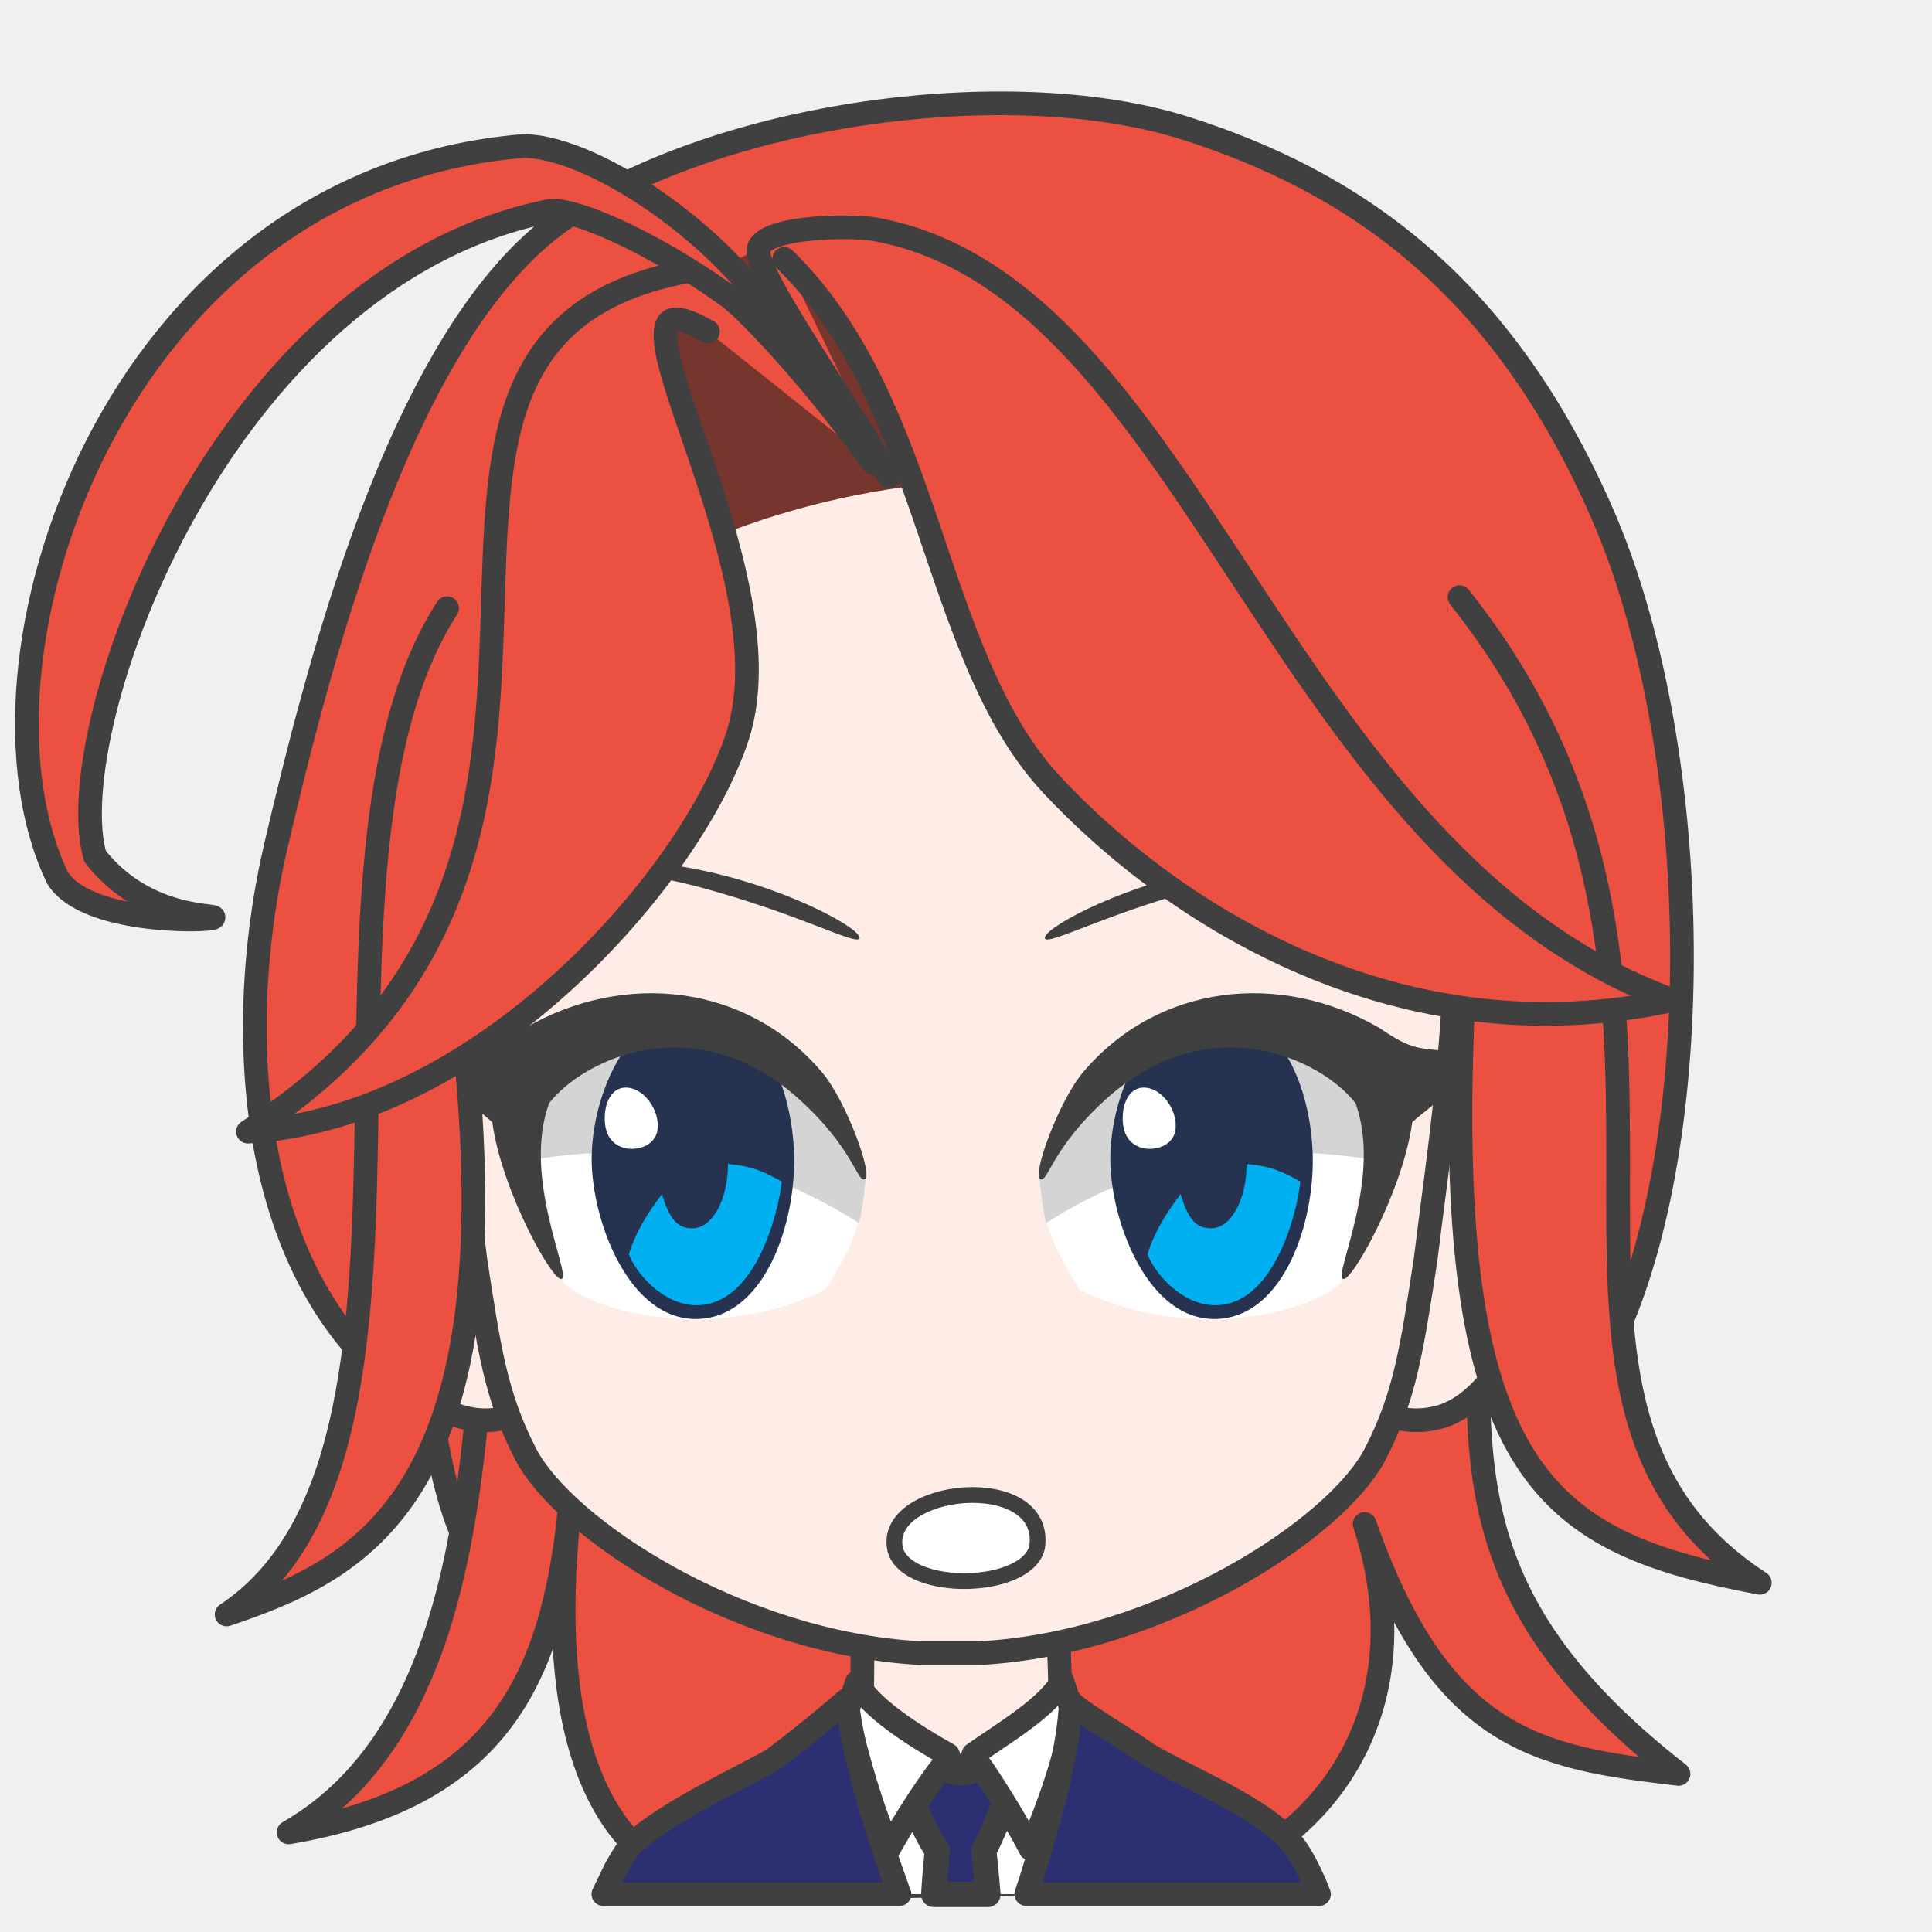
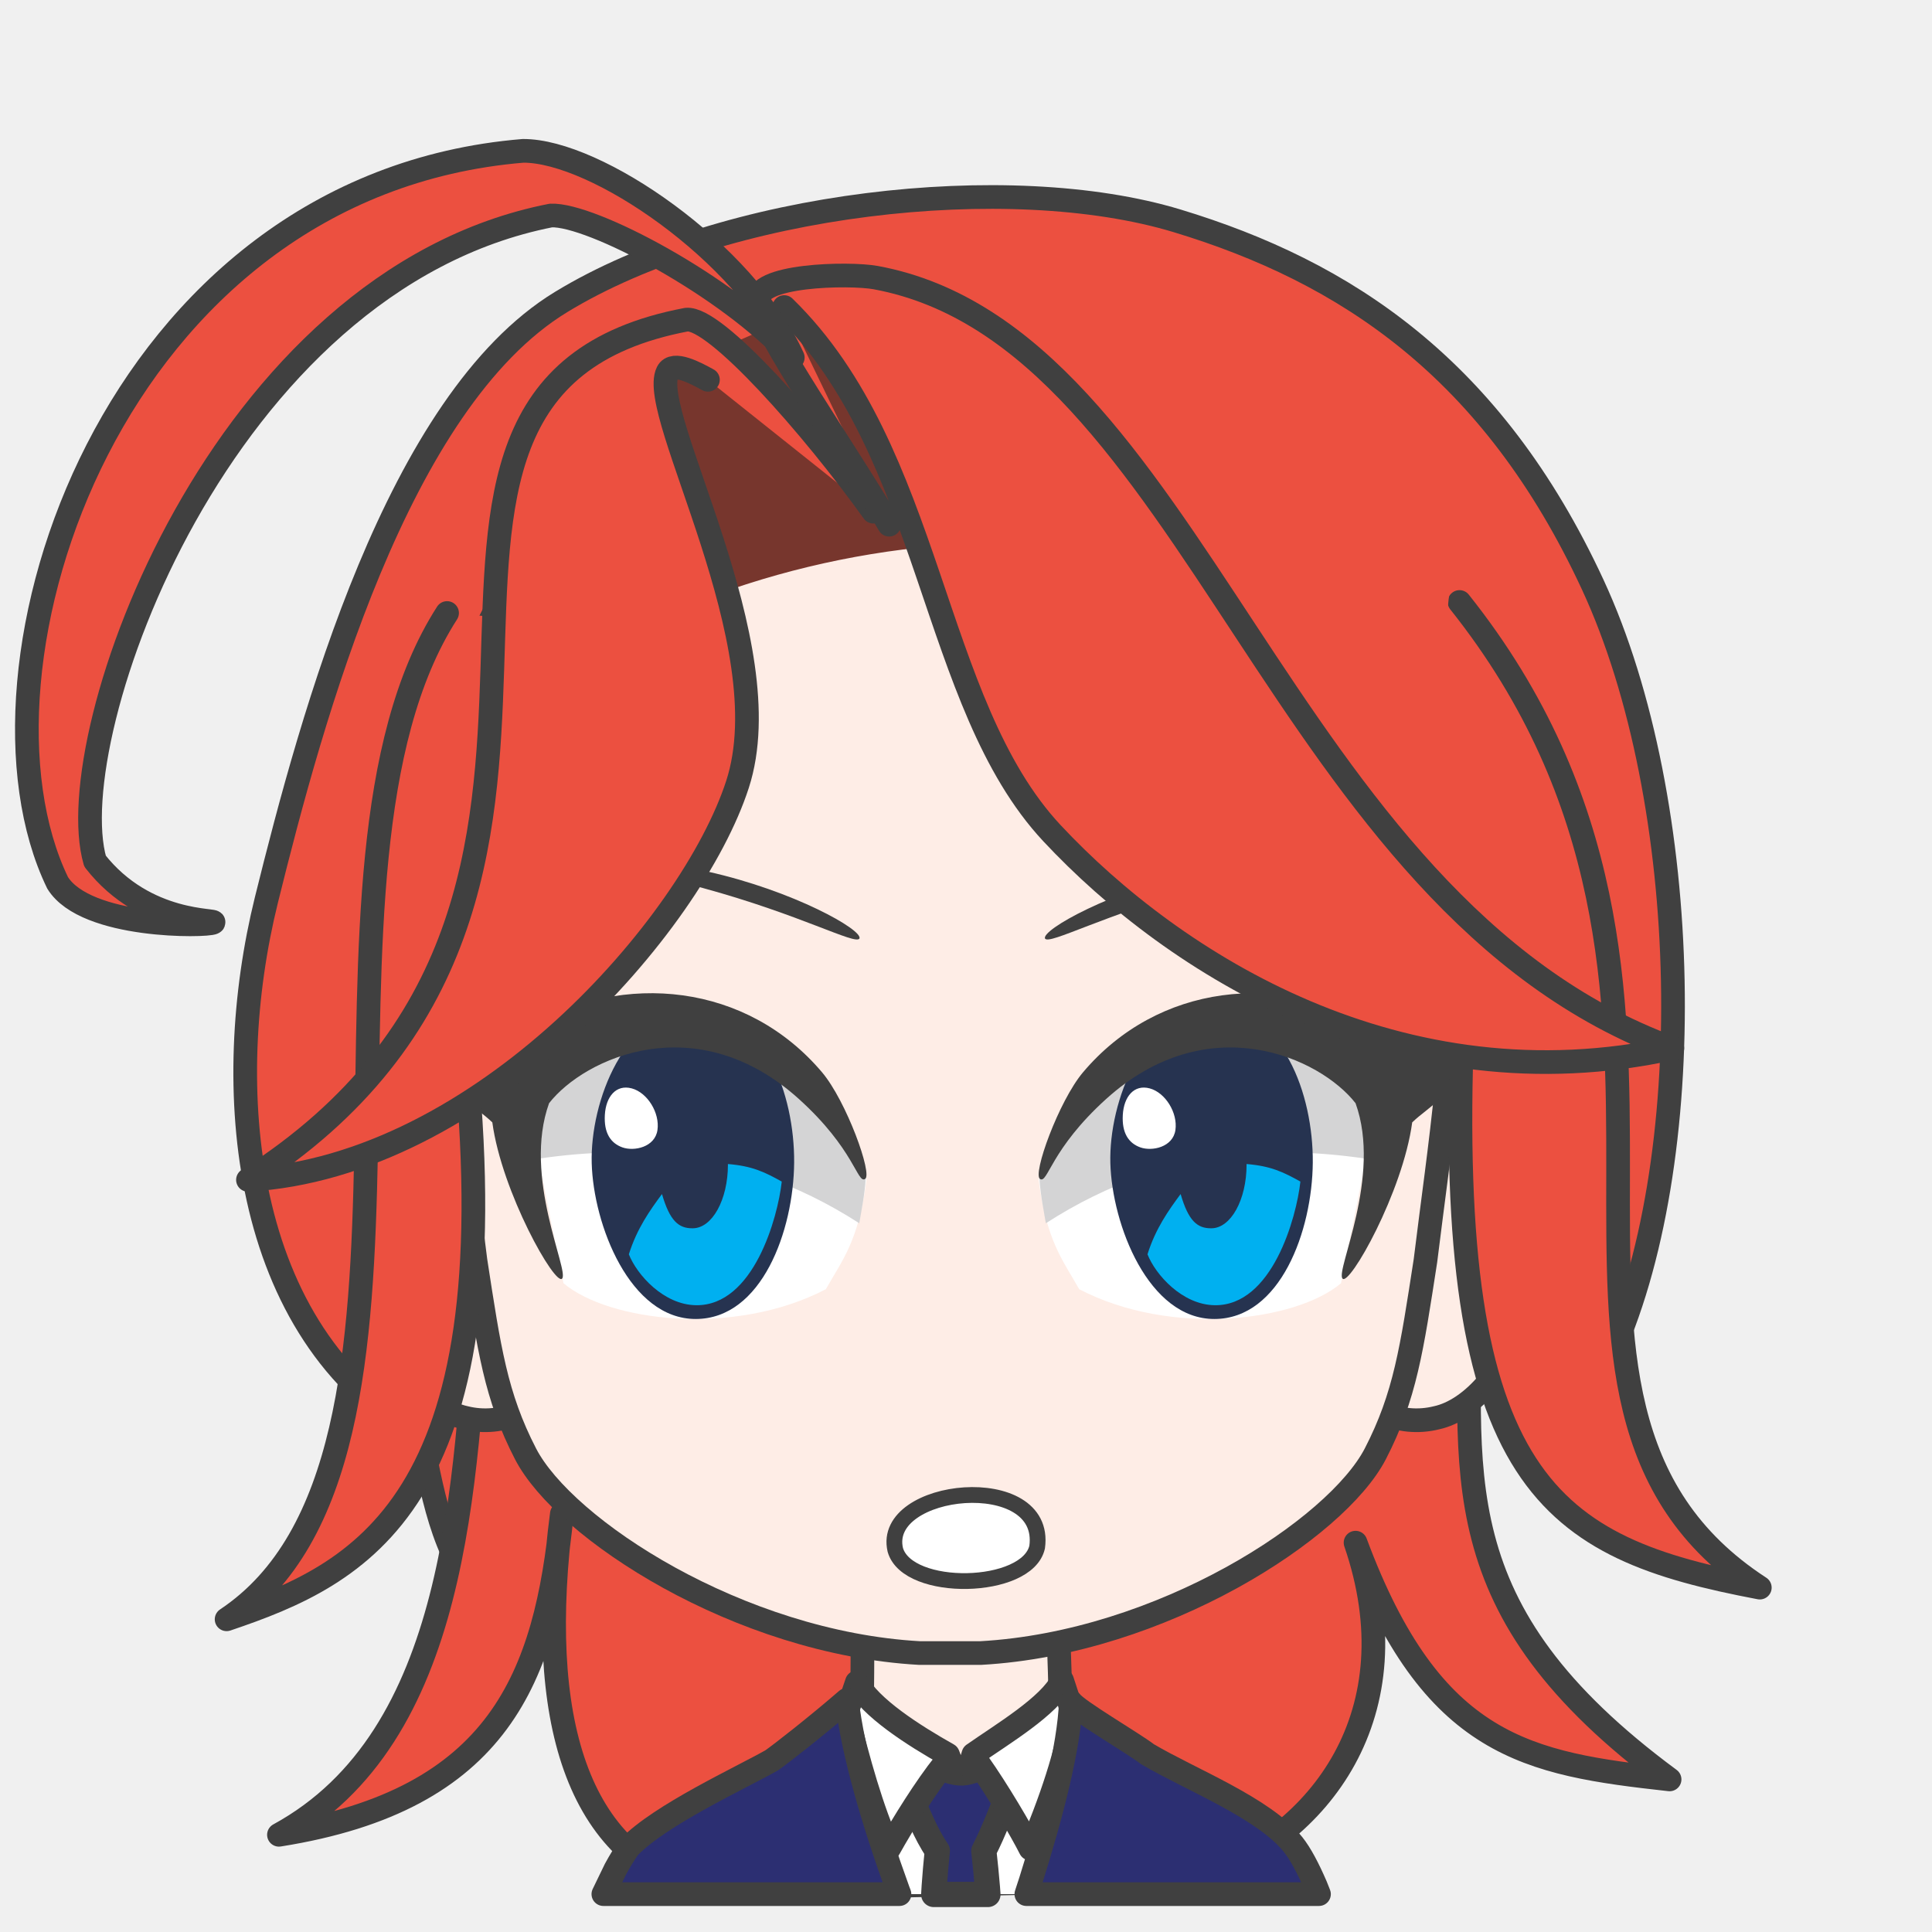
<svg xmlns="http://www.w3.org/2000/svg" width="2805" height="2805" xml:space="preserve" overflow="hidden">
  <g transform="translate(-833 -4294)">
-     <path d="M1555.84 6599C1495.97 6540.77 1477.1 6449.1 1458.23 6340.69 1194.05 6184.6 1167.37 5804.26 1233.74 5521.18 1300.11 5238.1 1423.75 4758.03 1661.25 4605.03 1898.75 4452.03 2311.29 4402.48 2555.3 4480.53 2799.32 4558.58 3012.74 4706 3158.5 5038.02 3304.25 5370.04 3315.32 5926.91 3179.97 6229.2L1723.72 6370.43 1555.84 6599Z" stroke="#404040" stroke-width="34.375" stroke-linecap="round" stroke-linejoin="round" stroke-miterlimit="10" fill="#EC5040" fill-rule="evenodd" />
-     <path d="M1869.73 7039C1683.5 6990.29 1623.68 6775.59 1662.53 6462.48 1639.25 6711.65 1572.81 6900.59 1252 6954.4 1512.65 6804.26 1522.02 6416.16 1542.17 6114.72L2982.15 6093C2979.95 6401.77 2934.59 6607.72 3270 6869.49 3065.17 6845.47 2925.09 6821.45 2814.3 6506.6 2898.87 6766.69 2764.52 6957.73 2582.39 7022.46L1869.73 7039Z" stroke="#404040" stroke-width="34.375" stroke-linecap="round" stroke-linejoin="round" stroke-miterlimit="10" fill="#EC5040" fill-rule="evenodd" />
+     <path d="M1542.01 6622C1482.11 6566.83 1463.24 6479.96 1444.36 6377.24 1180.05 6229.33 1153.36 5868.94 1219.76 5600.7 1286.16 5332.46 1409.85 4877.57 1647.47 4732.59 1885.09 4587.61 2297.83 4540.66 2541.96 4614.61 2786.09 4688.57 2999.62 4828.26 3145.44 5142.87 3291.27 5457.48 3302.34 5985.15 3166.93 6271.59L1709.97 6405.41 1542.01 6622Z" stroke="#404040" stroke-width="34.375" stroke-linecap="round" stroke-linejoin="round" stroke-miterlimit="10" fill="#EC5040" fill-rule="evenodd" />
+     <path d="M1856.03 7038C1669.71 6991.86 1609.87 6788.51 1648.73 6491.96 1625.44 6727.95 1558.97 6906.91 1238 6957.87 1498.78 6815.66 1508.15 6448.08 1528.32 6162.58L2969.01 6142C2966.81 6434.45 2921.42 6629.52 3257 6877.45 3052.07 6854.7 2911.92 6831.95 2801.08 6533.74 2885.68 6780.08 2751.27 6961.03 2569.05 7022.33L1856.03 7038Z" stroke="#404040" stroke-width="34.375" stroke-linecap="round" stroke-linejoin="round" stroke-miterlimit="10" fill="#EC5040" fill-rule="evenodd" />
    <path d="M100.9 0C99.046 79.836 97.097 90.206 97.882 152.664 84.148 154.529 27.893 183.216 0 194.001 30.409 293.966 148.978 378.981 237.667 377.992 326.357 377.003 450.271 272.575 479 193.223L385.085 152.667C385.87 90.208 383.919 77.408 385.324 2.429L100.9 0Z" stroke="#404040" stroke-width="34.375" stroke-linecap="round" stroke-linejoin="round" stroke-miterlimit="10" fill="#FEEDE6" fill-rule="evenodd" transform="matrix(-1 0 0 1 2470 6639)" />
    <path d="M2379 6773C2371.12 6869.48 2365.9 6951.42 2355.17 7032.44L2353.16 7044 2108.8 7044 2104.69 7028.41C2085.35 6949.03 2072.65 6870.15 2063 6774.73L2207.99 6854.13 2231.36 6905.92 2250.48 6851.83Z" fill="#FFFFFF" fill-rule="evenodd" />
    <path d="M2302.5 6823.5 2299.9 6892.03C2287.06 6921.77 2276.63 6951.51 2261.36 6981.26 2263.5 7000.16 2265.19 7017.84 2266.59 7034.72L2267.3 7044.5 2188.68 7044.5 2189.34 7033.1C2190.5 7016.6 2191.95 6999.41 2193.85 6981.02 2175.23 6953.62 2166.3 6926.21 2152.53 6898.81L2151.5 6830.63C2161.5 6841.7 2204.96 6869.28 2230.13 6868.09 2255.29 6866.91 2288.52 6840.68 2302.5 6823.5Z" stroke="#404040" stroke-width="36.667" stroke-linecap="round" stroke-linejoin="round" stroke-miterlimit="10" fill="#2C2F72" fill-rule="evenodd" />
    <path d="M2077.07 6736.49C2095.79 6772.8 2158.98 6813.33 2209.32 6841.62L2215.53 6857.63 2204.13 6854.65C2176.88 6888.67 2143.82 6941.84 2124 6977.39 2098.73 6921.89 2078.75 6849.52 2062 6780.99L2077.07 6736.49ZM2375.07 6734 2390 6779.59C2385.68 6830.7 2355.93 6917 2328.99 6978 2315.61 6951.4 2281.02 6892.69 2253.34 6853.61L2241.31 6857.63 2246.21 6841.07C2288.58 6811.38 2356.56 6771.14 2375.07 6734Z" stroke="#404040" stroke-width="34.375" stroke-linecap="round" stroke-linejoin="round" stroke-miterlimit="10" fill="#FFFFFF" fill-rule="evenodd" />
    <path d="M360.257 2.64C351.193 15.603 270.78 62.144 248.996 78.862 186.77 115.641 80.312 156.728 37.62 210.019 26.948 223.342 15.861 244.346 4.77 270.024L0 282 424.878 282 418.476 262.397C388.156 166.036 362.993 69.528 360.257 2.64ZM685.525 0C676.986 76.713 646.426 179.472 611.045 276.831L609.081 282 1039 282 1021.48 245.832C1015.16 234.165 1008.58 223.409 1001.69 213.779 955.871 166.667 839.865 113.37 794.529 87.734 779.496 77.089 729.559 38.118 685.525 0Z" stroke="#404040" stroke-width="34.375" stroke-linecap="round" stroke-linejoin="round" stroke-miterlimit="10" fill="#2C2F72" fill-rule="evenodd" transform="matrix(-1 0 0 1 2748 6762)" />
    <path d="M1590.28 0.036C1578.74 0.301 1556.37 0.199 1540.19 10.041L157.421 11.887C140.36 2.046 125.279 0.883 112.671 0.036 41.656-2.084-18.587 90.548 5.331 200.504 32.888 330.583 98.798 389.139 146.094 399.354 172.595 406.083 202.149 403.542 224.36 391.368L1478.55 391.368C1500.77 403.542 1530.33 406.083 1556.84 399.354 1604.16 389.139 1670.1 330.583 1697.67 200.504 1721.59 90.548 1661.33-2.084 1590.28 0.036Z" stroke="#404040" stroke-width="34.375" stroke-linecap="round" stroke-linejoin="round" stroke-miterlimit="10" fill="#FEEDE6" fill-rule="evenodd" transform="matrix(-1 0 0 1 3065 5953)" />
    <path d="M1474 666.291C1471.86 440.308 1415.73 7.5 731.293 0 77.289 2.901-1.423 444.265 0.019 666.291 0.542 939.615 26.781 1089.24 47.443 1258.4 67.278 1386.53 76.88 1454.95 120.233 1538.78 176.537 1647.65 430.308 1813.3 693.203 1828L782.016 1828C1044.46 1813.3 1297.79 1647.65 1353.99 1538.78 1397.27 1454.95 1406.86 1386.53 1426.66 1258.4 1447.28 1089.24 1473.48 939.615 1474 666.291Z" stroke="#404040" stroke-width="34.375" stroke-linecap="round" stroke-linejoin="round" stroke-miterlimit="10" fill="#FEEDE6" fill-rule="evenodd" transform="matrix(-1 0 0 1 2950 4866)" />
    <path d="M2570.4 5559.48C2694.49 5531.87 2857.5 5533.66 2858 5543.86 2858.51 5551.7 2719.76 5544.44 2577.58 5583.27 2435.4 5622.1 2356.51 5666.15 2350.24 5656.71 2344.37 5644.39 2446.3 5587.1 2570.4 5559.48Z" fill="#404040" fill-rule="evenodd" />
    <path d="M2341 6007.25C2391.56 5789.01 2661.84 5653.03 2833 5892.39L2779.98 6157.06C2714.61 6212.5 2532.94 6235.29 2399.85 6165.74 2375.64 6122.83 2352.63 6096.14 2341 6007.25Z" fill="#FFFFFF" fill-rule="evenodd" />
    <path d="M2351.43 6070C2537.17 5950.19 2713.1 5958.8 2838.12 5979.67 2842.72 5935.84 2843.03 5891.36 2829.82 5844.5 2706.11 5743.68 2458.91 5674.4 2342 6003.85 2343.77 6030.48 2348.29 6051.01 2351.43 6070Z" fill="#D4D4D5" fill-rule="evenodd" />
    <path d="M2445.08 5982.74C2442.65 5893.52 2493.14 5759.15 2594.36 5759 2695.59 5758.85 2739.75 5883.14 2738.99 5981.83 2738.23 6080.52 2692.07 6208.85 2596.18 6209 2500.29 6209.15 2447.52 6071.95 2445.08 5982.74Z" fill="#263350" fill-rule="evenodd" />
    <path d="M2642.76 5984C2677.95 5986.89 2695.62 5995.38 2721 6009.48 2715.31 6061.75 2679.98 6189.92 2596.73 6189 2549.47 6188.47 2510.66 6144.67 2499 6115.08 2510.83 6077.51 2529.67 6051.15 2547.1 6027.59 2558.47 6066.6 2571.24 6077.56 2591.71 6077.31 2619.96 6077.31 2642.86 6035.93 2642.86 5984.87 2642.82 5984.58 2642.79 5984.29 2642.76 5984Z" fill="#00B0F0" fill-rule="evenodd" />
    <path d="M2463.16 5912.6C2464.7 5886.22 2479.41 5868.09 2502.18 5874.18 2524.94 5880.28 2543.13 5909.64 2539.55 5934.62 2535.97 5959.6 2505.66 5965.94 2488.63 5959.84 2471.6 5953.75 2461.61 5938.98 2463.16 5912.6Z" fill="#FFFFFF" fill-rule="evenodd" />
    <path d="M2343.12 6005.75C2354.27 6012.63 2358.53 5962.35 2438.97 5889.58 2587.21 5755.5 2749.52 5829.64 2801.08 5895.7 2839.65 6002.55 2771.65 6138.82 2782.16 6150.29 2791.98 6162.1 2869.68 6024.95 2883.33 5923.55 2908.84 5898.79 2942.48 5887.56 2960 5821.68 2889.05 5815.87 2885.47 5819.88 2835.6 5786.38 2691.38 5702.79 2513.86 5722.53 2405.49 5850.71 2370.1 5892.57 2331.45 5999.79 2343.12 6005.75Z" fill="#404040" fill-rule="evenodd" />
    <path d="M220.395 22.485C344.488-5.131 507.501-3.34 507.999 6.863 508.512 14.699 369.764 7.444 227.583 46.272 85.401 85.1 6.51 129.145 0.241 119.708-5.629 107.392 96.303 50.102 220.395 22.485Z" fill="#404040" fill-rule="evenodd" transform="matrix(-1 0 0 1 2081 5537)" />
    <path d="M0 241.245C50.659 23.009 321.492-112.965 493 126.389L439.867 391.057C374.368 446.498 192.333 469.292 58.967 399.743 34.709 356.83 11.65 330.142 0 241.245Z" fill="#FFFFFF" fill-rule="evenodd" transform="matrix(-1 0 0 1 2091 5766)" />
    <path d="M9.449 309C195.558 189.194 371.849 197.797 497.115 218.667 501.725 174.838 502.035 130.357 488.798 83.499 364.837-17.316 117.142-86.605 0 242.847 1.77 269.483 6.299 290.006 9.449 309Z" fill="#D4D4D5" fill-rule="evenodd" transform="matrix(-1 0 0 1 2090 5761)" />
    <path d="M1692.08 5982.74C1689.65 5893.52 1740.14 5759.15 1841.36 5759 1942.59 5758.85 1986.75 5883.14 1985.99 5981.83 1985.23 6080.52 1939.07 6208.85 1843.18 6209 1747.29 6209.15 1694.52 6071.95 1692.08 5982.74Z" fill="#263350" fill-rule="evenodd" />
    <path d="M1889.76 5984C1924.95 5986.89 1942.62 5995.38 1968 6009.48 1962.31 6061.75 1926.98 6189.92 1843.72 6189 1796.47 6188.47 1757.66 6144.67 1746 6115.08 1757.83 6077.51 1776.67 6051.15 1794.1 6027.59 1805.47 6066.6 1818.24 6077.56 1838.71 6077.31 1866.96 6077.31 1889.86 6035.93 1889.86 5984.87 1889.82 5984.58 1889.79 5984.29 1889.76 5984Z" fill="#00B0F0" fill-rule="evenodd" />
    <path d="M1711.16 5912.6C1712.7 5886.22 1727.41 5868.09 1750.18 5874.18 1772.94 5880.28 1791.13 5909.64 1787.55 5934.62 1783.97 5959.6 1753.66 5965.94 1736.63 5959.84 1719.6 5953.75 1709.61 5938.98 1711.16 5912.6Z" fill="#FFFFFF" fill-rule="evenodd" />
    <path d="M2.125 269.746C13.292 276.628 17.555 226.346 98.13 153.582 246.608 19.496 409.176 93.639 460.82 159.705 499.458 266.55 431.346 402.825 441.869 414.286 451.711 426.099 529.538 288.95 543.201 187.554 568.76 162.786 602.454 151.557 620 85.681 548.934 79.872 545.346 83.883 495.399 50.383 350.945-33.206 173.137-13.467 64.594 114.708 29.145 156.568-9.561 263.79 2.125 269.746Z" fill="#404040" fill-rule="evenodd" transform="matrix(-1 0 0 1 2091 5736)" />
-     <path d="M1482.09 5177C1240.72 5552.47 1516.57 6401.94 1162 6638 1354.77 6572.92 1571.4 6471.24 1509.51 5829.13 1569.03 5693.88 1764.42 5206.04 1764 5200.13" stroke="#404040" stroke-width="34.375" stroke-linecap="round" stroke-linejoin="round" stroke-miterlimit="10" fill="#EC5040" fill-rule="evenodd" />
-     <path d="M2956.25 5774.62C2929.98 6444.09 3084.36 6534.37 3388 6592 2966.97 6318.1 3405.74 5730.79 2952 5161" stroke="#404040" stroke-width="34.375" stroke-linecap="round" stroke-linejoin="round" stroke-miterlimit="10" fill="#EC5040" fill-rule="evenodd" />
-     <path d="M1584.76 5239C1985.66 4920.12 2592.22 4899.34 2934.55 5228.74 2953.42 5074.25 2792.34 4603.99 2233.62 4599.04 1674.89 4594.08 1552.54 5094.42 1584.76 5239Z" fill="#77362D" fill-rule="evenodd" />
-     <path d="M2017 4631.72C2374.5 4992.72 2524.8 5367.62 3044.27 5663.28 3199.59 5764.53 3005.62 5275.19 2935.03 5182.65 2923.82 5040.76 3018.65 4963.75 2863.33 4862.5 2680.93 4593.26 2221.29 4539.5 2017 4631.72Z" fill="#EC5040" fill-rule="evenodd" />
-     <path d="M1860.82 4775.44C1843.36 4765.82 1810.39 4747.91 1802.24 4764.29 1772.28 4824.52 1970.17 5157.98 1903.78 5362.73 1837.39 5567.47 1531.47 5917.49 1193 5937 1845.98 5519.81 1273.93 4793.62 1829.58 4688.09 1871.43 4683.54 2012.59 4843.42 2101 4966.87" stroke="#404040" stroke-width="34.375" stroke-linecap="round" stroke-linejoin="round" stroke-miterlimit="10" fill="#EC5040" fill-rule="evenodd" />
-     <path d="M2123.97 4985.78C2060.8 4877.98 1938.56 4703.94 1934.46 4662.37 1924.88 4622.65 2066.18 4620 2104.43 4627.06 2566.52 4712.31 2687.76 5535.27 3261 5745.99 2865.89 5832.26 2537.29 5623.12 2360.36 5433.73 2183.43 5244.33 2187.68 4880.29 1971.58 4669.81" stroke="#404040" stroke-width="34.375" stroke-linecap="round" stroke-linejoin="round" stroke-miterlimit="10" fill="#EC5040" fill-rule="evenodd" />
-     <path d="M1142.63 5626.5C1133.57 5631.75 957.689 5634.97 916.629 5568.71 766.693 5258.83 995.194 4555.42 1592.44 4506 1698.15 4505.49 1913.89 4652.73 1984 4806.13 1890.15 4702.5 1691.14 4597.32 1632.89 4599.89 1152.07 4694.29 918.378 5355.35 970.964 5537.23 1044.58 5631.37 1151.69 5621.25 1142.63 5626.5Z" stroke="#404040" stroke-width="34.375" stroke-linecap="round" stroke-linejoin="round" stroke-miterlimit="10" fill="#EC5040" fill-rule="evenodd" />
    <path d="M2132.85 6544.2C2150.8 6607.01 2324.64 6603.42 2338.79 6540.17 2354.46 6426.87 2111.24 6451.31 2132.85 6544.2Z" stroke="#404040" stroke-width="22.917" stroke-linecap="round" stroke-linejoin="round" stroke-miterlimit="10" fill="#FFFFFF" fill-rule="evenodd" />
+     <path d="M1482.09 5184C1240.72 5559.47 1516.57 6408.94 1162 6645 1354.77 6579.92 1571.4 6478.24 1509.51 5836.13 1569.03 5700.88 1764.42 5213.04 1764 5207.13" stroke="#404040" stroke-width="34.375" stroke-linecap="round" stroke-linejoin="round" stroke-miterlimit="10" fill="#EC5040" fill-rule="evenodd" />
+     <path d="M2956.25 5781.62C2929.98 6451.09 3084.36 6541.37 3388 6599 2966.97 6325.1 3405.74 5737.79 2952 5168" stroke="#404040" stroke-width="34.375" stroke-linecap="round" stroke-linejoin="round" stroke-miterlimit="10" fill="#EC5040" fill-rule="evenodd" />
+     <path d="M1584.76 5309C1985.66 5017.53 2592.22 4998.53 2934.55 5299.62 2953.42 5158.41 2792.34 4728.56 2233.62 4724.03 1674.89 4719.51 1552.54 5176.85 1584.76 5309Z" fill="#77362D" fill-rule="evenodd" />
+     <path d="M2017 4707.96C2374.5 5045.04 2524.8 5395.11 3044.27 5671.19 3199.59 5765.73 3005.62 5308.8 2935.03 5222.4 2923.82 5089.9 3018.65 5018 2863.33 4923.45 2680.93 4672.04 2221.29 4621.84 2017 4707.96Z" fill="#EC5040" fill-rule="evenodd" />
+     <path d="M1860.82 4845.44C1843.36 4835.82 1810.39 4817.91 1802.24 4834.29 1772.28 4894.52 1970.17 5227.98 1903.78 5432.73 1837.39 5637.47 1531.47 5987.49 1193 6007 1845.98 5589.81 1273.93 4863.62 1829.58 4758.09 1871.43 4753.54 2012.59 4913.42 2101 5036.87" stroke="#404040" stroke-width="34.375" stroke-linecap="round" stroke-linejoin="round" stroke-miterlimit="10" fill="#EC5040" fill-rule="evenodd" />
+     <path d="M2123.97 5055.78C2060.8 4947.98 1938.56 4773.94 1934.46 4732.37 1924.88 4692.65 2066.18 4690 2104.43 4697.06 2566.52 4782.31 2687.76 5605.27 3261 5815.99 2865.89 5902.26 2537.29 5693.12 2360.36 5503.73 2183.43 5314.33 2187.68 4950.29 1971.58 4739.81" stroke="#404040" stroke-width="34.375" stroke-linecap="round" stroke-linejoin="round" stroke-miterlimit="10" fill="#EC5040" fill-rule="evenodd" />
+     <path d="M1142.63 5633.5C1133.57 5638.75 957.689 5641.97 916.629 5575.71 766.693 5265.83 995.194 4562.42 1592.44 4513 1698.15 4512.49 1913.89 4659.73 1984 4813.13 1890.15 4709.5 1691.14 4604.32 1632.89 4606.89 1152.07 4701.29 918.378 5362.35 970.964 5544.23 1044.58 5638.37 1151.69 5628.25 1142.63 5633.5Z" stroke="#404040" stroke-width="34.375" stroke-linecap="round" stroke-linejoin="round" stroke-miterlimit="10" fill="#EC5040" fill-rule="evenodd" />
  </g>
</svg>
